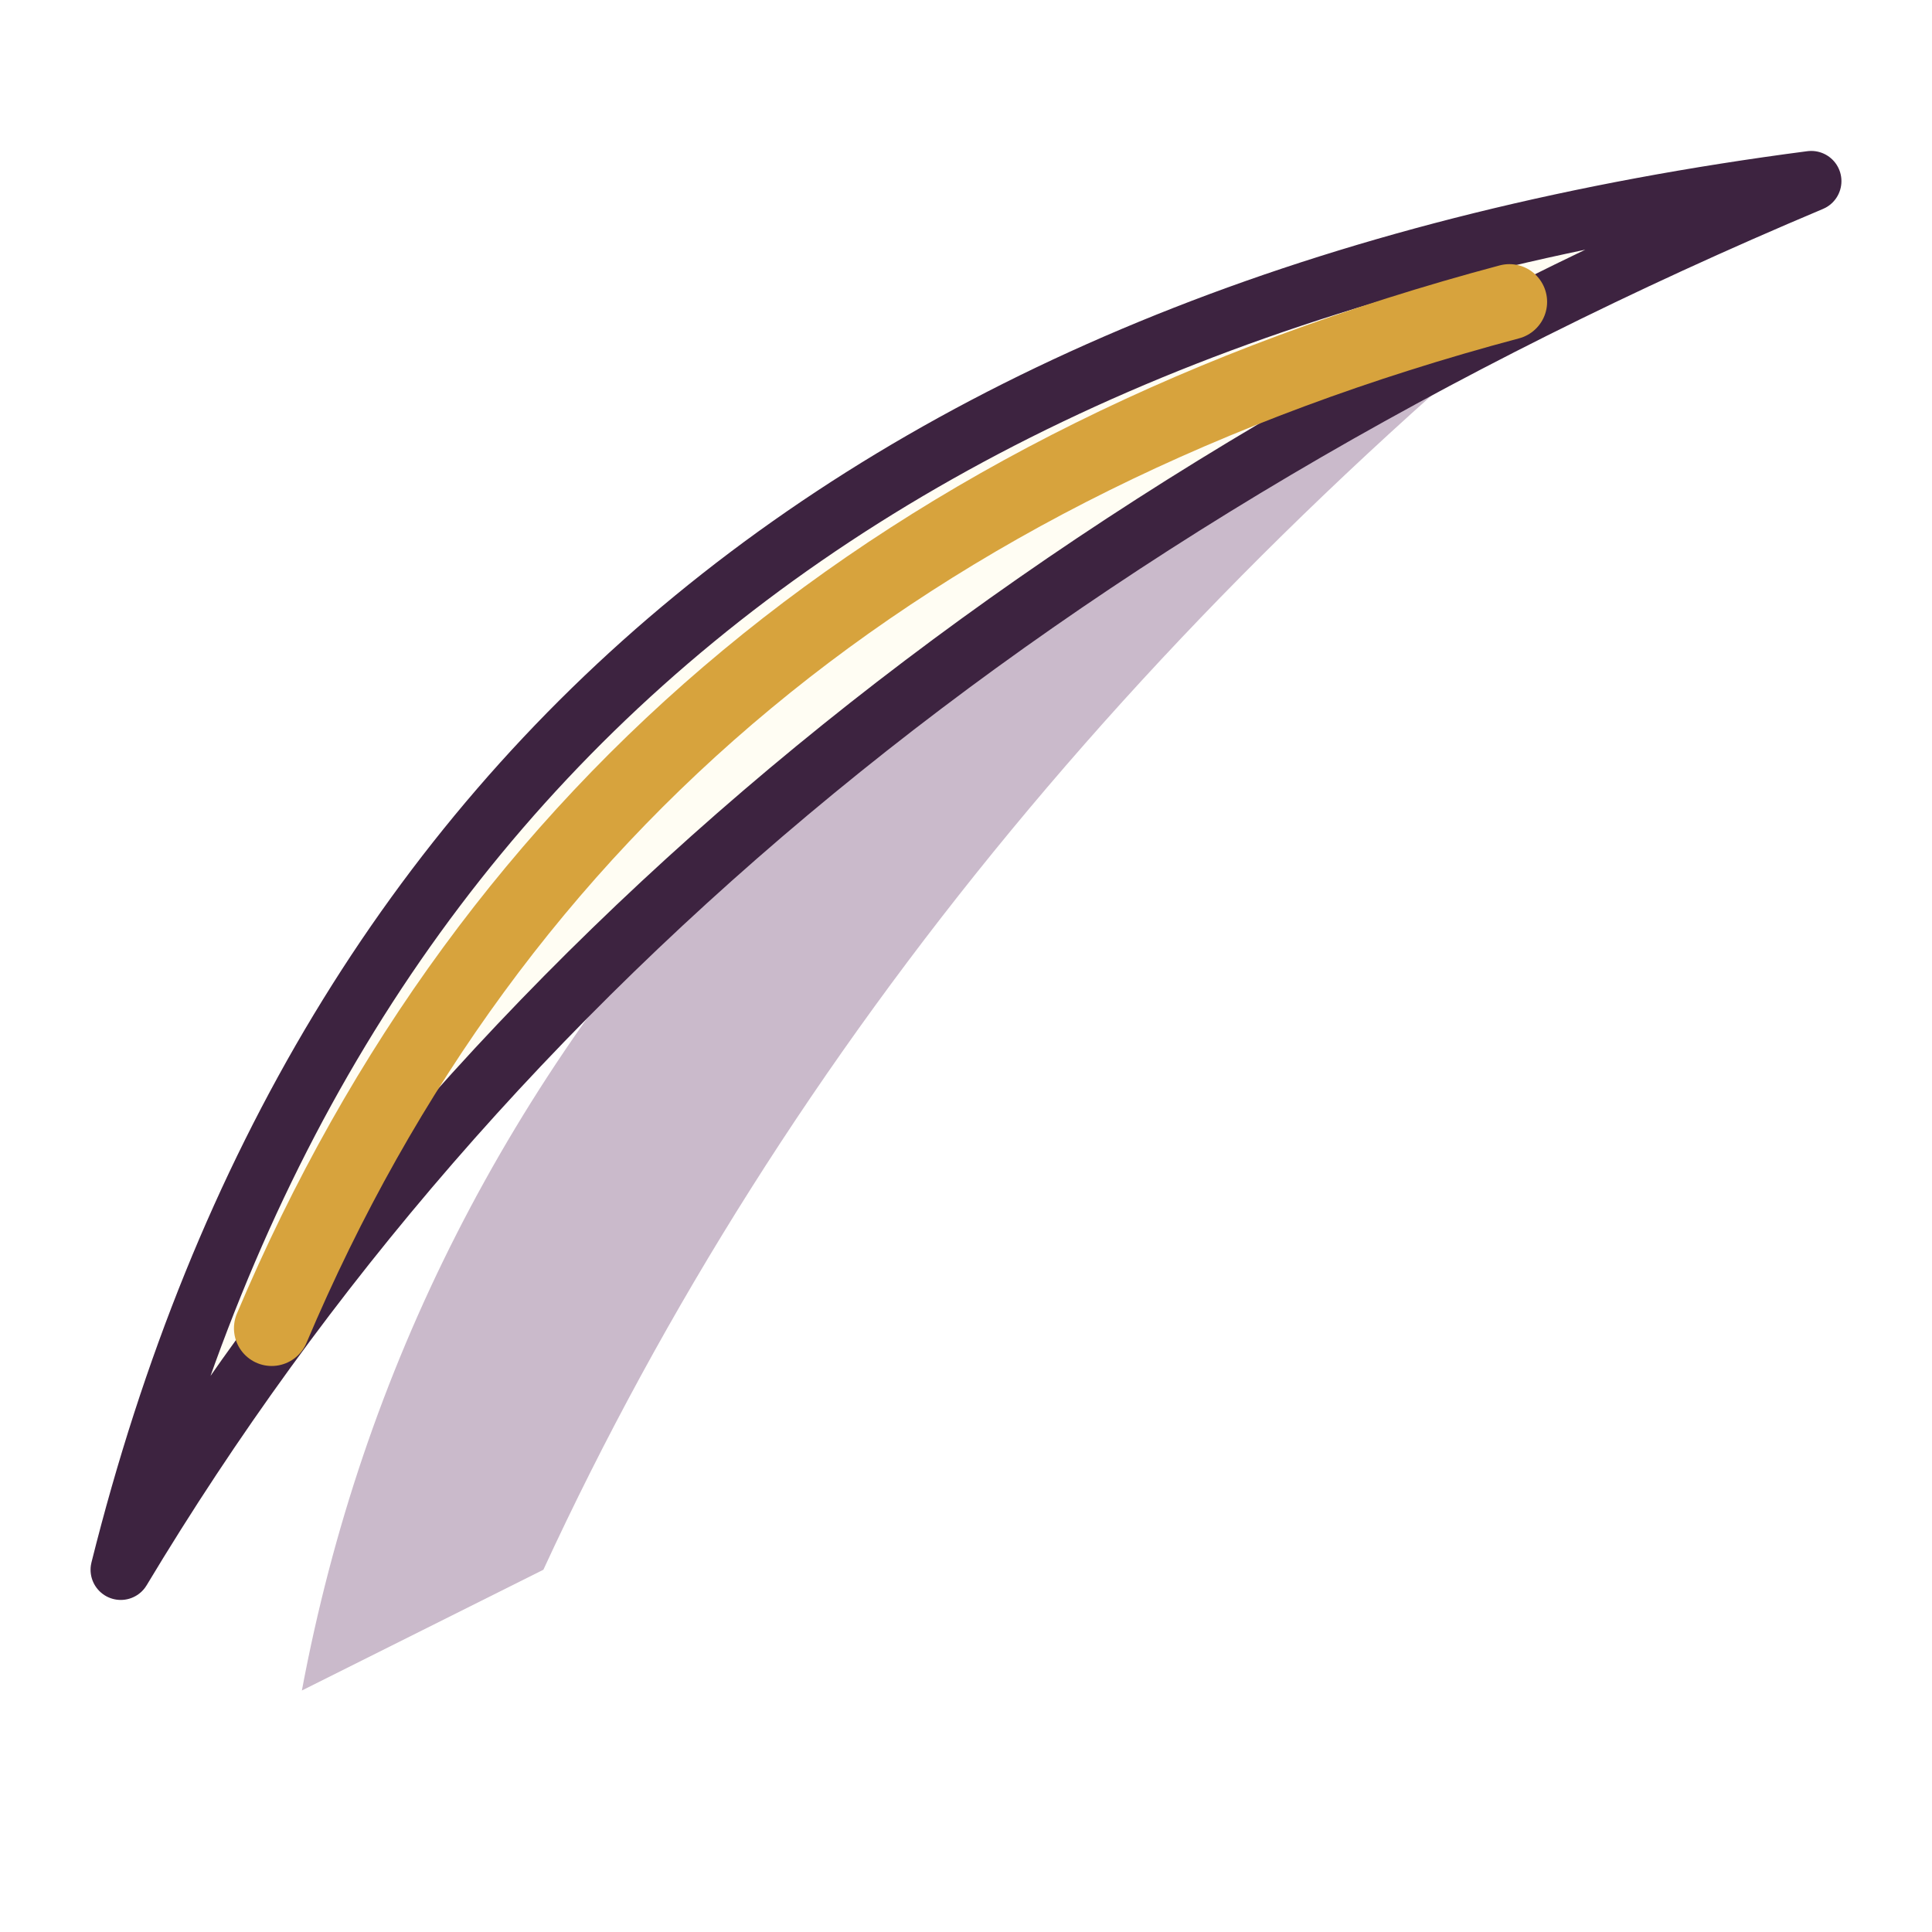
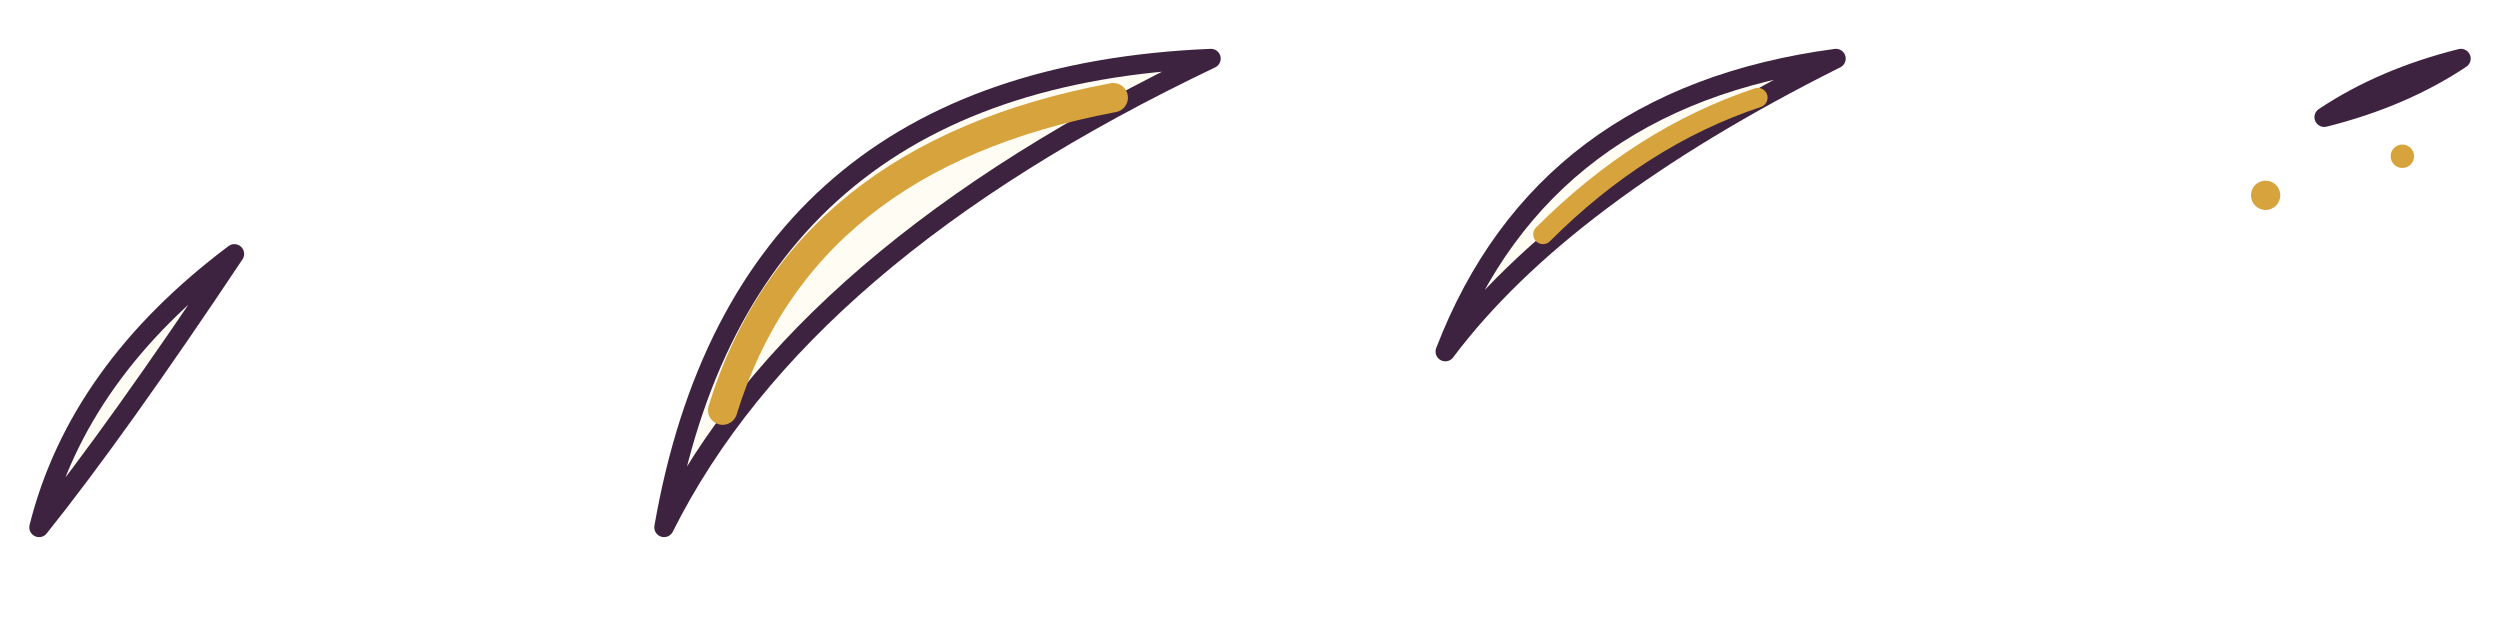
- <svg xmlns="http://www.w3.org/2000/svg" viewBox="0 0 64 64" width="64" height="64">
-   <path d="M10 56Q16 24 56 6Q30 26 18 52Z" fill="#68396B" opacity="0.35" />
-   <path d="M4 52Q14 12 60 6Q22 22 4 52Z" fill="#FFFDF3" stroke="#3D2340" stroke-width="2" stroke-linejoin="round" />
-   <path d="M9 44Q20 18 50 10" fill="none" stroke="#D7A33D" stroke-width="2.5" stroke-linecap="round" />
+ <svg xmlns="http://www.w3.org/2000/svg" viewBox="0 0 256 64" width="256" height="64">
+   <g stroke="#3D2340" stroke-width="2" stroke-linejoin="round" stroke-linecap="round">
+     <path d="M4 54Q8 38 24 26Q12 44 4 54Z" fill="#FFFDF3" />
+     <g transform="translate(64 0)">
+       <path d="M4 54Q12 8 60 6Q18 26 4 54Z" fill="#FFFDF3" />
+       <path d="M10 42Q18 16 50 10" fill="none" stroke="#D7A33D" stroke-width="3" />
+     </g>
+     <g transform="translate(128 0)">
+       <path d="M20 36Q30 10 60 6Q32 20 20 36Z" fill="#FFFDF3" />
+       <path d="M30 24Q40 14 52 10" fill="none" stroke="#D7A33D" stroke-width="2" />
+     </g>
+     <g transform="translate(192 0)">
+       <path d="M46 12Q52 8 60 6Q54 10 46 12Z" fill="#FFFDF3" />
+       <circle cx="40" cy="20" r="1.5" fill="#D7A33D" stroke="none" />
+       <circle cx="54" cy="16" r="1.2" fill="#D7A33D" stroke="none" />
+     </g>
+   </g>
</svg>
